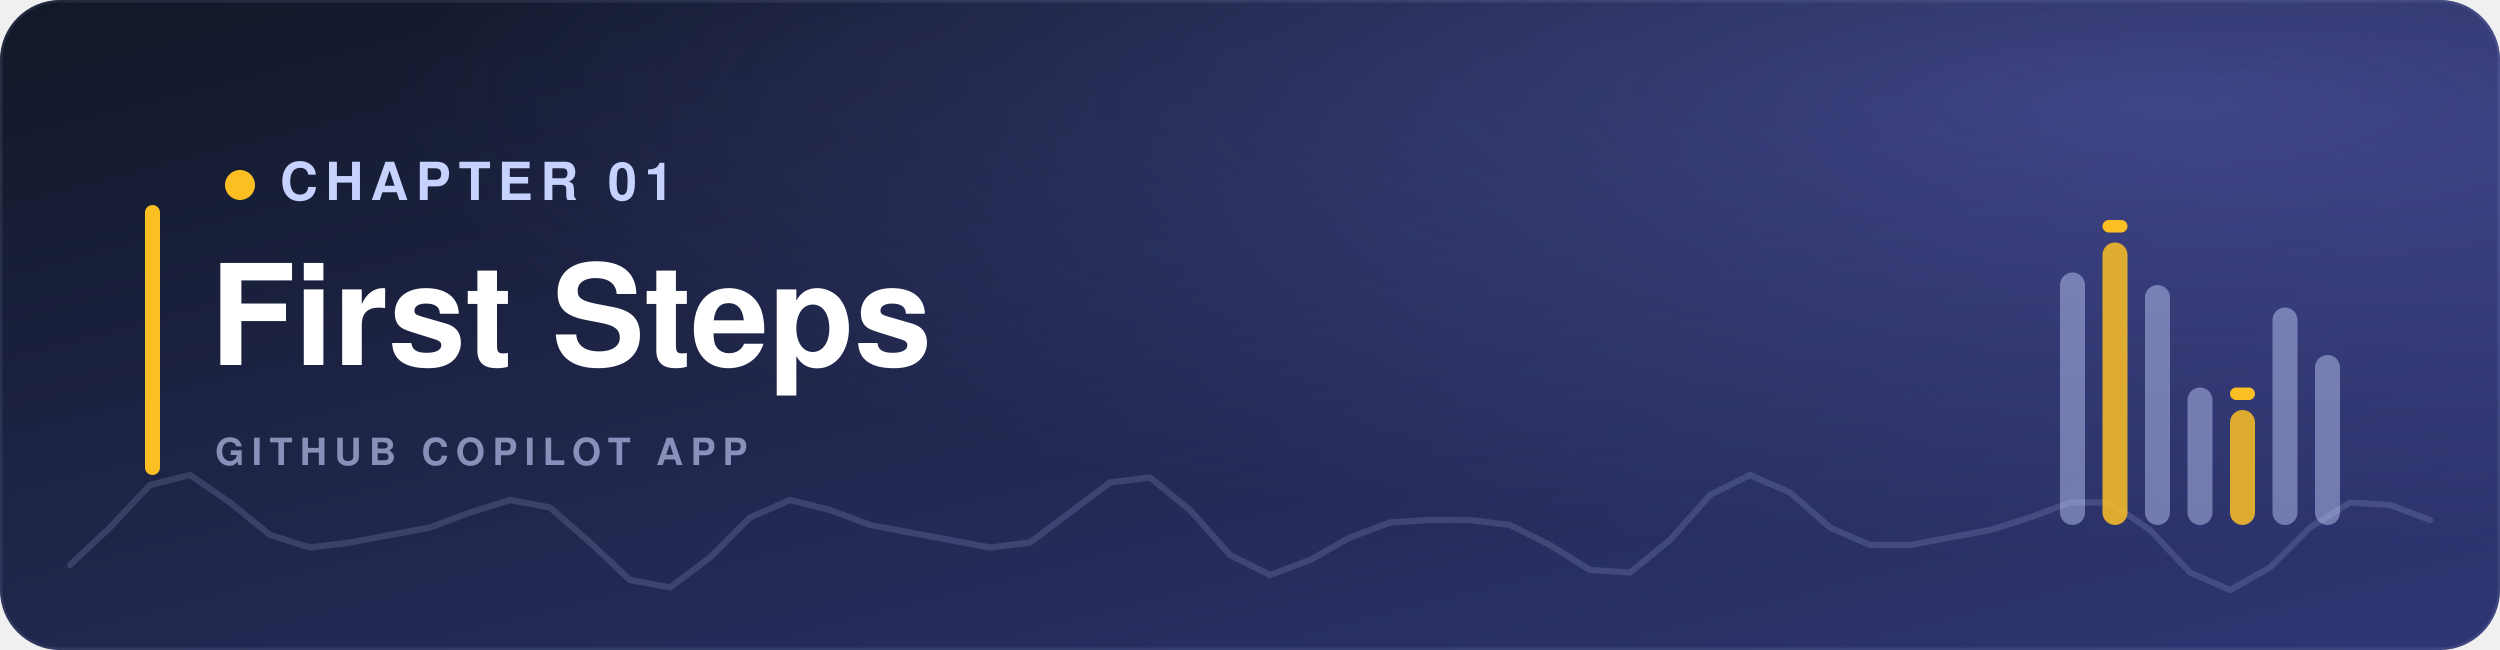
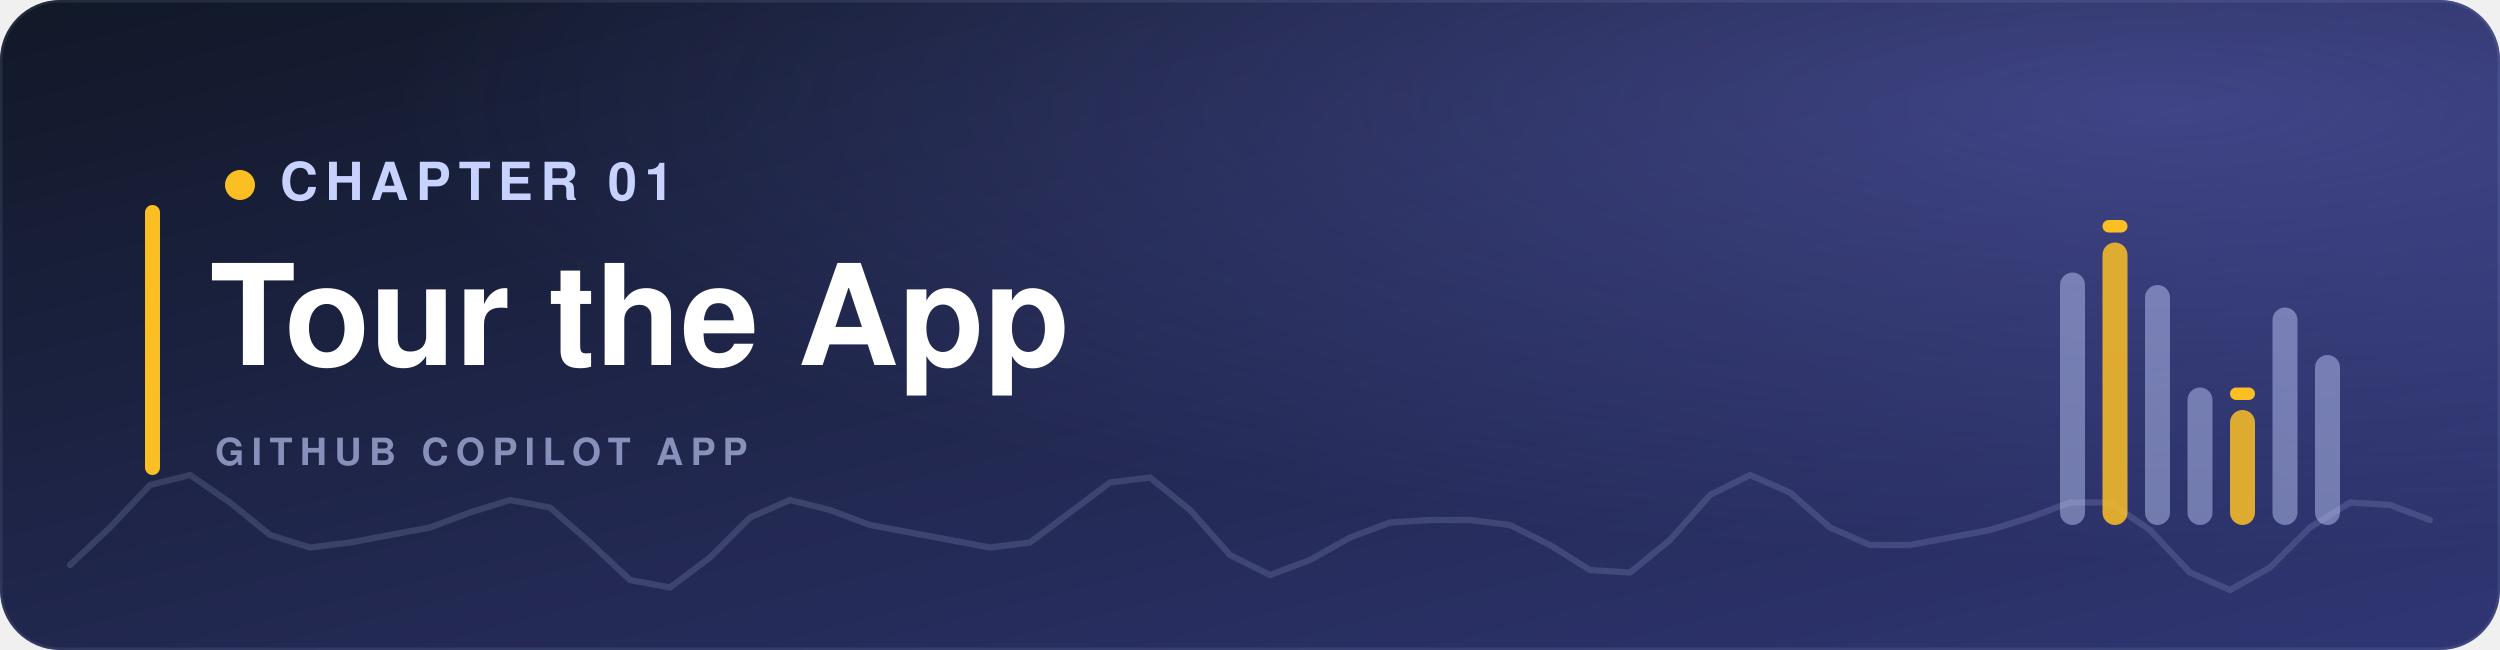
<svg xmlns="http://www.w3.org/2000/svg" width="1000" height="260" viewBox="0 0 1000 260" role="img" aria-labelledby="t01 d01">
  <defs>
    <linearGradient id="bg01" x1="0" y1="0" x2="1" y2="1">
      <stop offset="0" stop-color="#111827" />
      <stop offset="1" stop-color="#303674" />
    </linearGradient>
    <radialGradient id="gl01" cx="0.86" cy="0.16" r="0.7">
      <stop offset="0" stop-color="#7a7df3" stop-opacity="0.34" />
      <stop offset="1" stop-color="#7a7df3" stop-opacity="0" />
    </radialGradient>
    <clipPath id="cp01">
      <rect width="1000" height="260" rx="24" />
    </clipPath>
  </defs>
  <g clip-path="url(#cp01)">
    <rect width="1000" height="260" fill="url(#bg01)" />
    <rect width="1000" height="260" fill="url(#gl01)" />
    <rect width="1000" height="260" rx="24" fill="none" stroke="#c7d2fe" stroke-opacity="0.10" stroke-width="2" />
    <path d="M28 226 L44 211 L60 194 L76 190 L92 201 L108 214 L124 219 L140 217 L156 214 L172 211 L188 205 L204 200 L220 203 L236 217 L252 232 L268 235 L284 223 L300 207 L316 200 L332 204 L348 210 L364 213 L380 216 L396 219 L412 217 L428 205 L444 193 L460 191 L476 204 L492 222 L508 230 L524 224 L540 215 L556 209 L572 208 L588 208 L604 210 L620 218 L636 228 L652 229 L668 216 L684 198 L700 190 L716 197 L732 211 L748 218 L764 218 L780 215 L796 212 L812 207 L828 201 L844 201 L860 212 L876 229 L892 236 L908 227 L924 211 L940 201 L956 202 L972 208" fill="none" stroke="#c7d2fe" stroke-opacity="0.16" stroke-width="2.5" stroke-linecap="round" />
    <g>
      <rect x="824" y="109" width="10" height="101" rx="5" fill="#c7d2fe" opacity="0.45" />
      <rect x="841" y="97" width="10" height="113" rx="5" fill="#fbbf24" opacity="0.85" />
      <rect x="841" y="88" width="10" height="5" rx="2.5" fill="#fbbf24" />
      <rect x="858" y="114" width="10" height="96" rx="5" fill="#c7d2fe" opacity="0.45" />
      <rect x="875" y="155" width="10" height="55" rx="5" fill="#c7d2fe" opacity="0.45" />
      <rect x="892" y="164" width="10" height="46" rx="5" fill="#fbbf24" opacity="0.85" />
      <rect x="892" y="155" width="10" height="5" rx="2.5" fill="#fbbf24" />
      <rect x="909" y="123" width="10" height="87" rx="5" fill="#c7d2fe" opacity="0.45" />
      <rect x="926" y="142" width="10" height="68" rx="5" fill="#c7d2fe" opacity="0.45" />
    </g>
    <rect x="58" y="82" width="6" height="108" rx="3" fill="#fbbf24" />
    <g font-family="Helvetica, Arial, sans-serif">
      <circle cx="96" cy="74" r="6" fill="#fbbf24" />
      <text x="112" y="80" fill="#c7d2fe" font-size="21" font-weight="700" letter-spacing="3">CHAPTER 01</text>
-       <text x="84" y="146" fill="#ffffff" font-size="56" font-weight="800">First Steps</text>
+       <text x="84" y="146" fill="#ffffff" font-size="56" font-weight="800">Tour the App</text>
      <text x="86" y="186" fill="#c7d2fe" font-size="15" font-weight="600" letter-spacing="3" opacity="0.62">GITHUB COPILOT APP</text>
    </g>
  </g>
</svg>
